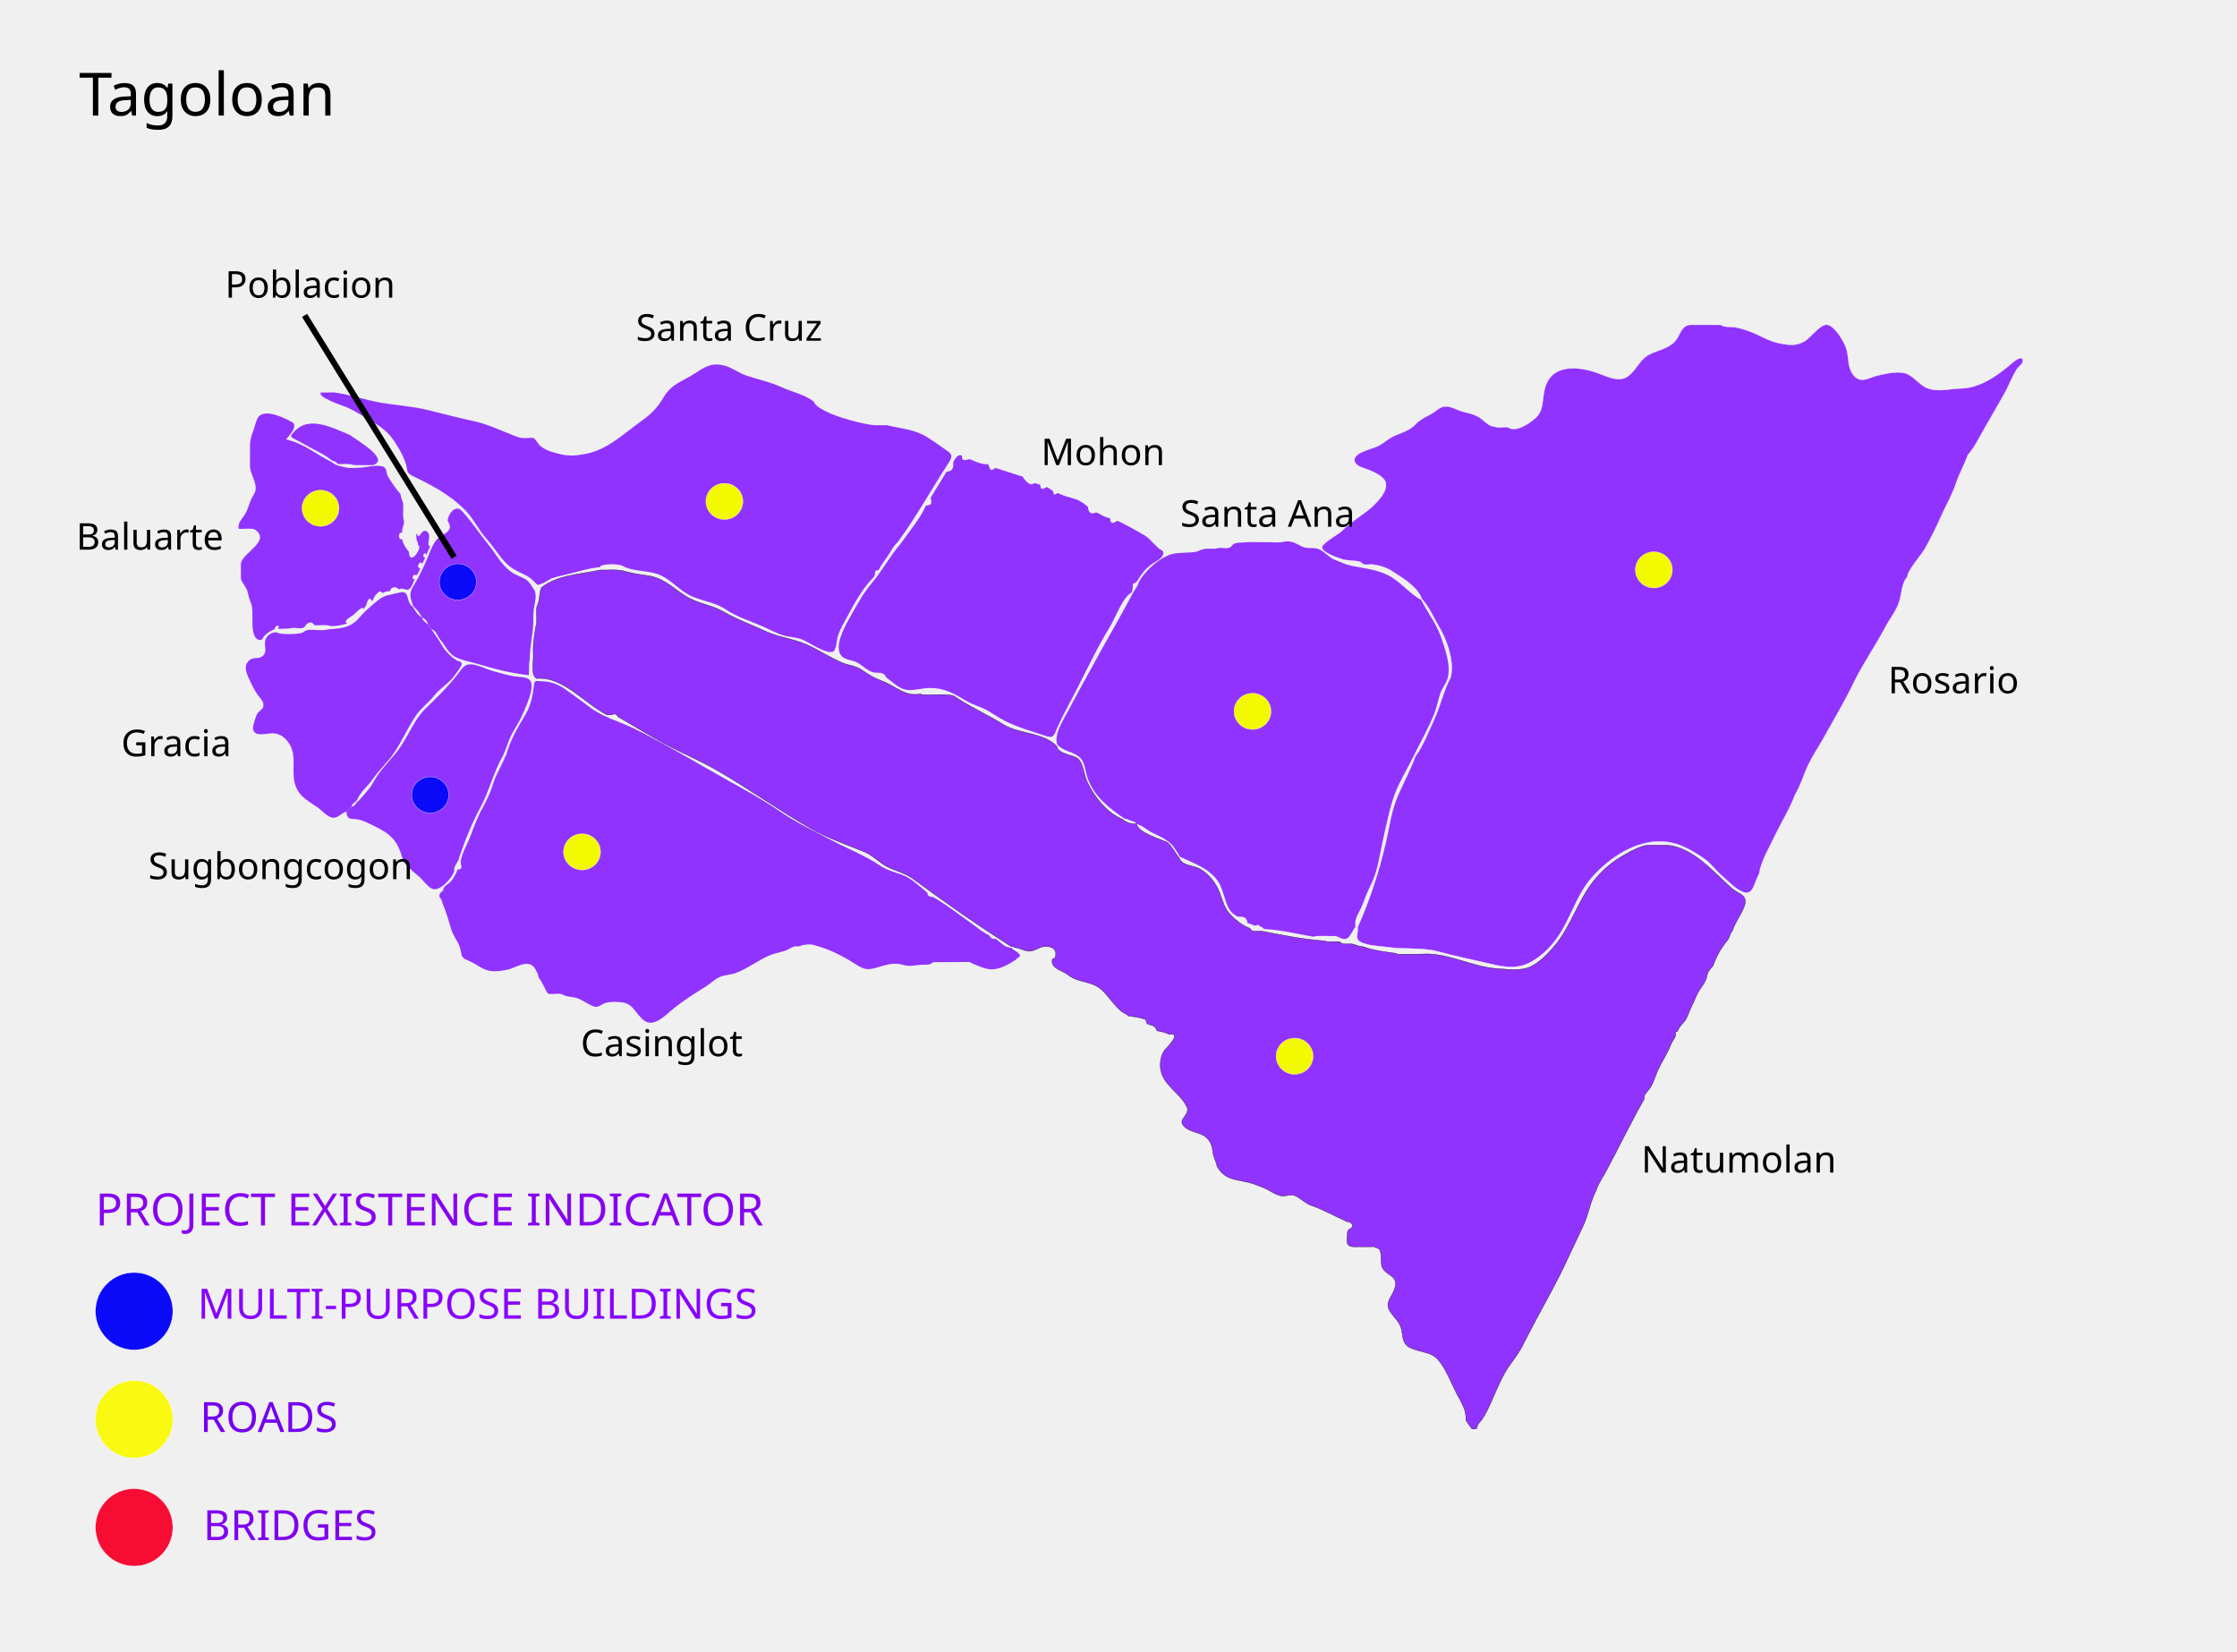
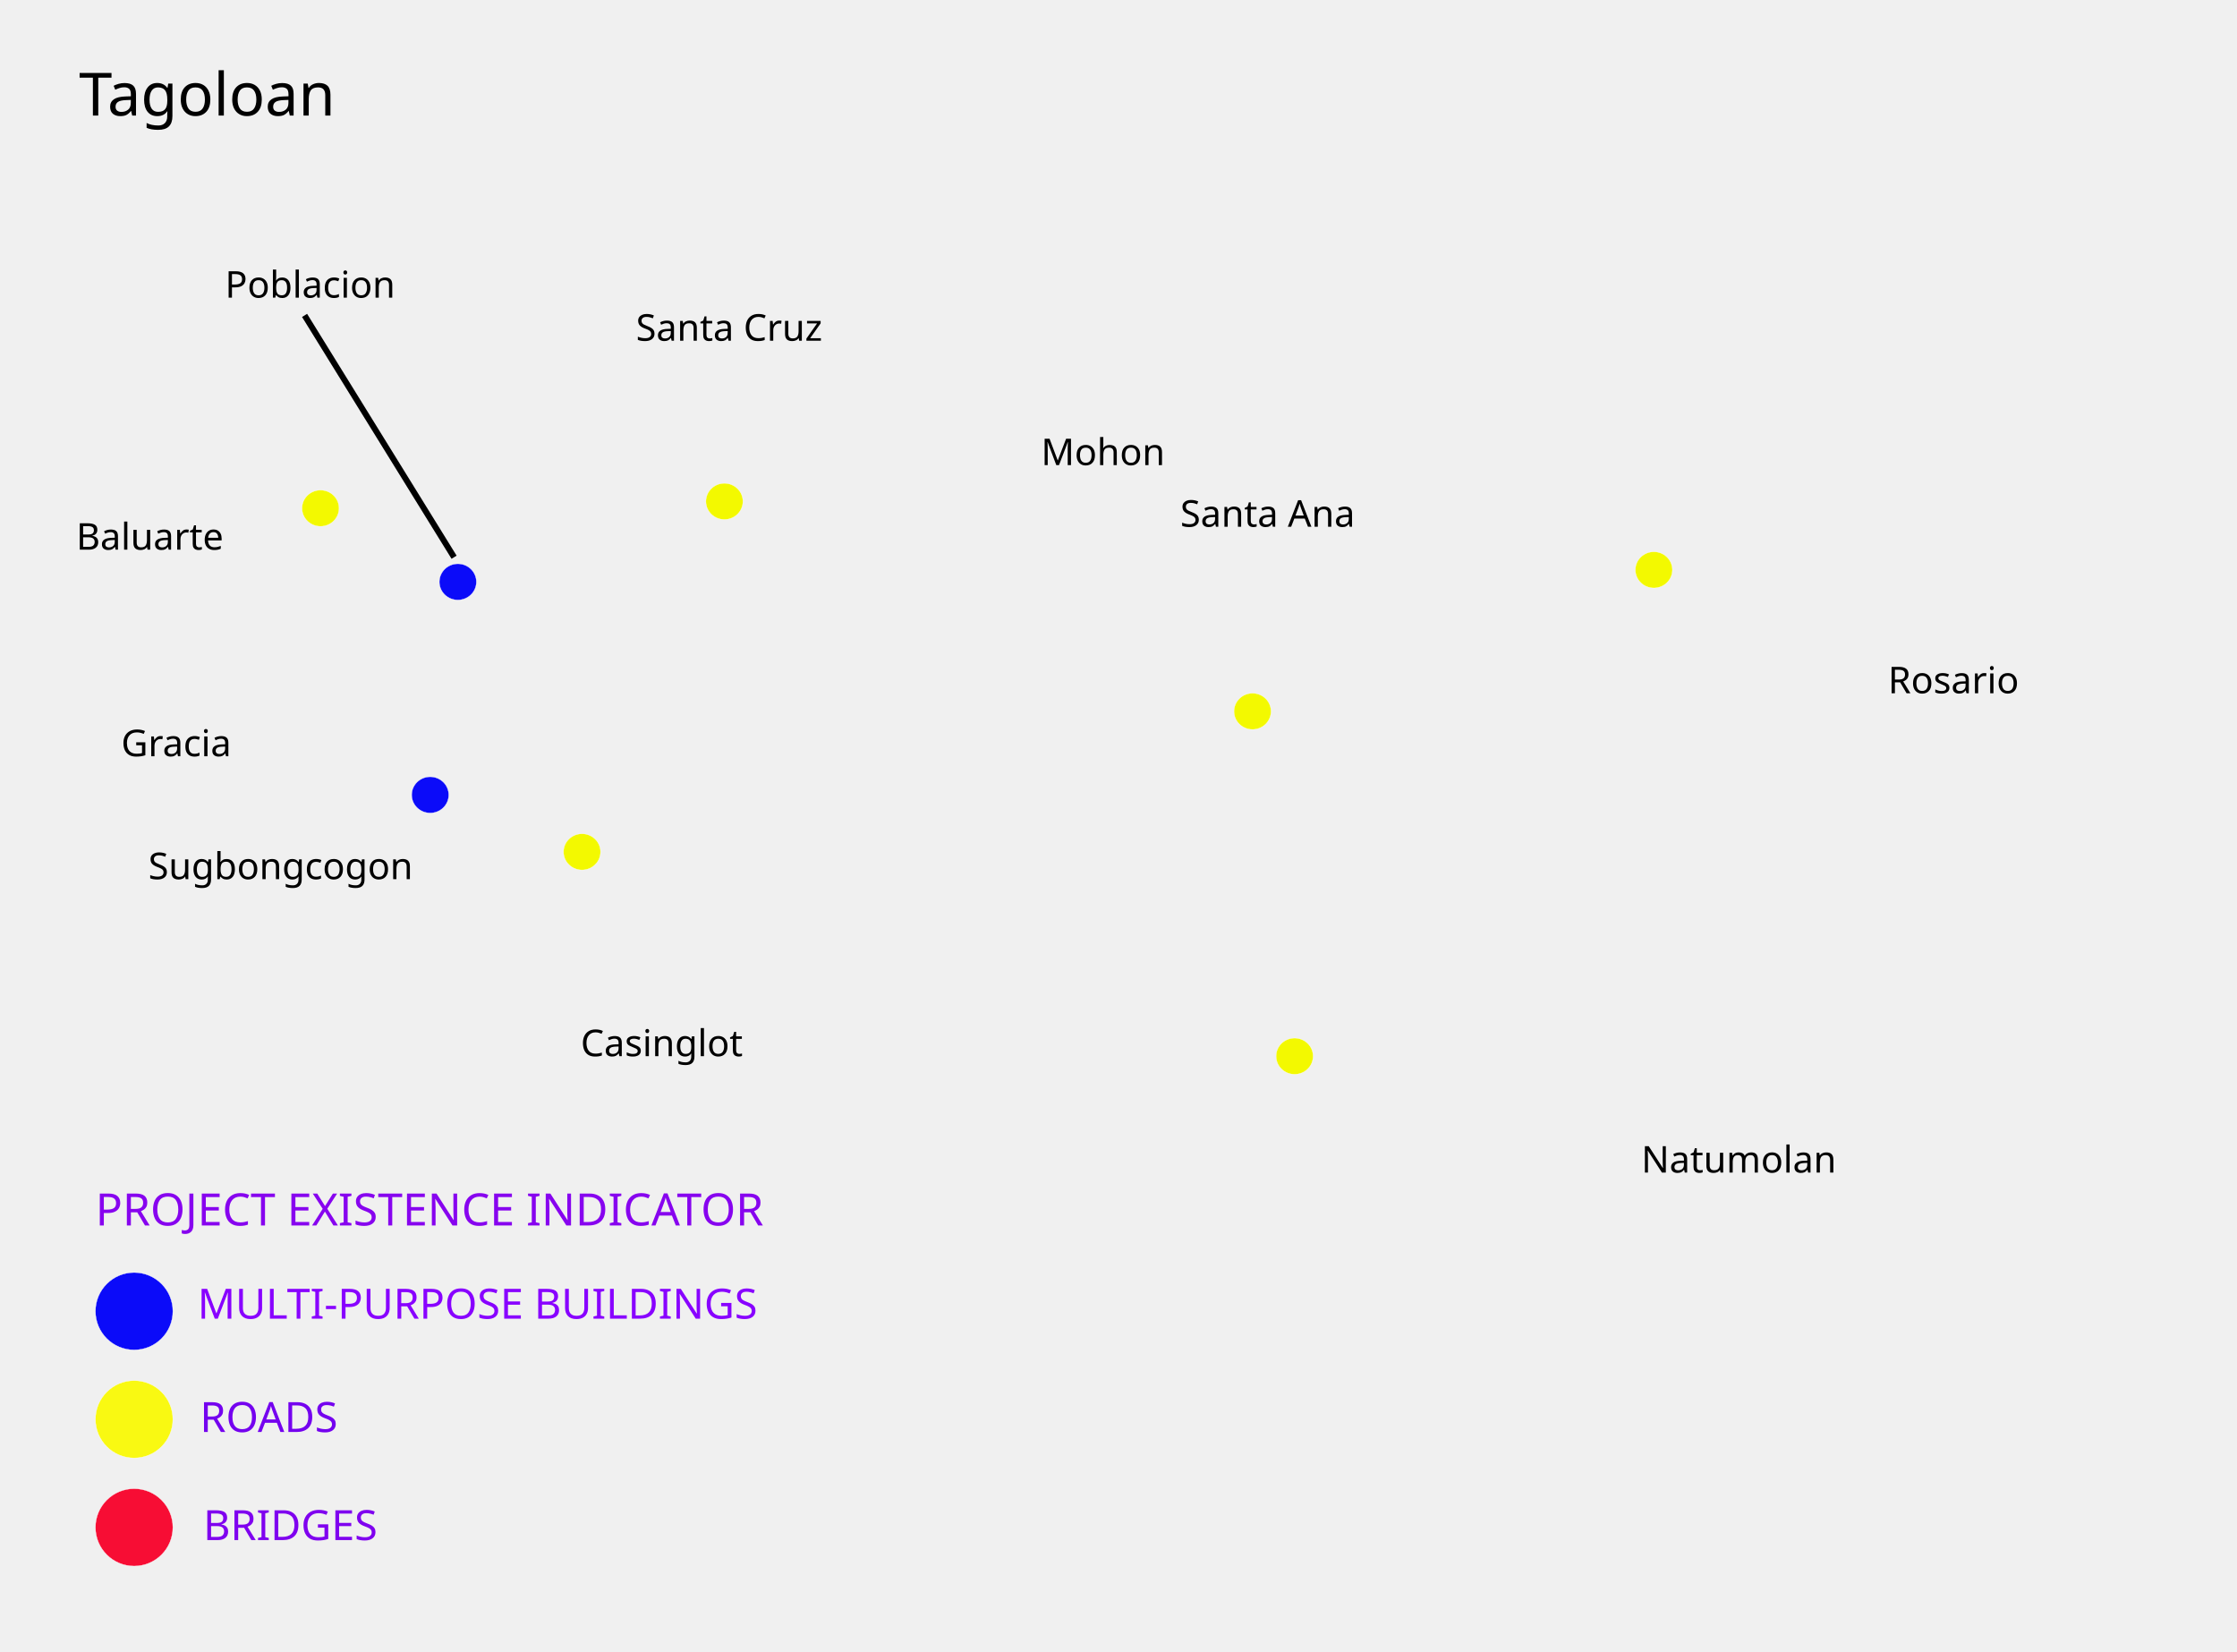
<svg xmlns="http://www.w3.org/2000/svg" version="1.1" id="Layer_1" x="0px" y="0px" viewBox="0 0 7505.5 5539.4" style="enable-background:new 0 0 7505.5 5539.4;" xml:space="preserve">
  <style type="text/css">
- 	.st0{fill:#9133FF;}
- 	.st1{fill:#9133FF;stroke:#000000;stroke-miterlimit:10;}
- 	.st2{fill:#9133FF;stroke:#FFFFFF;stroke-miterlimit:10;}
- 	.st3{font-family:'MyriadPro-Regular';}
- 	.st4{font-size:124px;}
- 	.st5{font-size:200px;}
- 	.st6{fill:none;stroke:#000000;stroke-width:20;stroke-miterlimit:10;}
- 	.st7{fill:#0B0BF9;stroke:#FFFFFF;stroke-miterlimit:10;}
- 	.st8{fill:#F9F912;stroke:#FFFFFF;stroke-miterlimit:10;}
- 	.st9{fill:#F70D34;stroke:#FFFFFF;stroke-miterlimit:10;}
- 	.st10{fill:#8800FF;}
- 	.st11{font-family:'ArialMT';}
- 	.st12{font-size:140px;}
- 	.st13{fill:#7400EF;}
- 	.st14{fill:#7F00EF;}
- 	.st15{fill:#8703EF;}
- 	.st16{font-size:150px;}
- 	.st17{fill:#F3F900;stroke:#FFFFFF;stroke-miterlimit:10;}
+ 	.st0{font-family:'ArialMT';}
+ 	.st1{font-size:124px;}
+ 	.st2{font-size:200px;}
+ 	.st3{fill:none;stroke:#000000;stroke-width:20;stroke-miterlimit:10;}
+ 	.st4{fill:#0B0BF9;stroke:#FFFFFF;stroke-miterlimit:10;}
+ 	.st5{fill:#F9F912;stroke:#FFFFFF;stroke-miterlimit:10;}
+ 	.st6{fill:#F70D34;stroke:#FFFFFF;stroke-miterlimit:10;}
+ 	.st7{fill:#8800FF;}
+ 	.st8{font-size:140px;}
+ 	.st9{fill:#7400EF;}
+ 	.st10{fill:#7F00EF;}
+ 	.st11{fill:#8703EF;}
+ 	.st12{font-size:150px;}
+ 	.st13{fill:#F3F900;stroke:#FFFFFF;stroke-miterlimit:10;}
</style>
-   <g id="Tagoloan">
-     <path id="Untitled_1" class="st0" d="M1115.9,1546.6c-26.4-22.3-57.3-34.6-86.2-51.6c-13.2-7.7-26.9-14.1-40-21.4   c-15.2-8.6-18.9-7.7-2.3-25.8c51.9-56.7,133.9-9.5,188.5,12.2c6.8,8.6,139.3,81.4,74.8,100.3c-19.4,0-38.8,0-58.2,0   c-2.6-0.3-5.2-0.6-7.7-0.9c-14.8-4.5-29.8-2.5-44.7-2.5C1130.4,1558.6,1125.8,1544.1,1115.9,1546.6z" />
-     <path id="Natumolan" class="st1" d="M4069.2,3865.1c-2.2-24.1-10.9-43.4-29.9-55c-18.5-11.2-49.4-14-65.1-29.8   c-25.2-25.4,12-32.6,10.1-61.3c-17.8-44.8-63.8-66.6-83.4-109c-14.5-30.6-8.7-73.5,12.3-93.6c7.6-7.2,50.8-53.6,9.9-46.2   c-13.3-6.6-27.3-9.6-41.4-12.4c-5.4-18.6-20.7-18.1-33-23.3c-3.6-4.9-1.7-13.8-9.4-16c-17-4.9-34.1-8.2-51.6-9.5   c-10.8-8.6-22.5-12.5-31.8-21.6c-6.2-6-13.6-14.3-20.3-21.9c-24.3-27.5-36.7-51.6-71.8-64c-29-10.3-56.1-11.4-81.7-31.8   c-17.6-14-59.2-20.8-51.3-52.2c12-1,14-18,9-28.4c-6-12.6-24.6-14.6-36-13.6c-17.8,1.6-32.2,15.8-50.5,15.6   c-17.1-0.1-32.4-11.7-49.4-12.2c-3-3.6-6.8-3.8-10.7-3.2c-110.9-70.3-220.7-147-327.8-226.2c-27.2-20.1-54.5-25.8-83.8-39.4   c-28.8-13.4-52-40.2-81.1-52.1c-59.3-24.3-123.1-46.1-180-78.5c-104.4-59.4-206.9-132.7-312.6-193.9   c-51.6-29.8-105.7-53.2-158.3-80.2c-59.6-30.6-117.4-67.3-176-100.8c-4-8.1-10.2-11.1-17.3-8c-6.3,2.8-12.6,1-18.8,2   c-77.6-38.9-148.4-130.4-237.3-122.5c-20.5-12-9.7-58.2-10.8-80.1c-1.7-34.1,2.3-60.9,8.5-95.2c4.7-17,1.4-34.5,2.2-51.8   c-2.2-10.2,3.6-18.4,6.1-26.9c4.9-16.7,3.3-35,10.4-50.9c53.3-42.8,133.5-45.1,196.2-58.8c30.5,0.9,55.3-3.8,85.7,4.5   c25.1,6.9,49.3,10.7,74.9,14.2c52.1,7.2,81.8,39.4,126.2,68c40.2,25.9,87.7,29.6,129.1,53.8c45,26.3,91.4,42.2,138.1,64   c46.9,21.9,96.7,25.8,142.9,47c39.3,18.1,78.5,43.7,117.2,59.9c22.5,9.5,43.4,8.6,65.3,24c21.6,15.2,41,27.1,65.2,35.8   c48,17.3,78.2,55,132,44.2c4.8,4.8,10.5,2.3,15.7,2.6c31.3,1.8,62.8-3.6,93.9,3.5c54.1,37.3,111.2,61.6,166.8,96.1   c54.3,33.7,131.9,25.5,179.7,73c4.2,27.7,56.6,28.8,71.8,42.6c17.5,16,19.6,53.4,30.3,76.9c23.6,52,69.3,106.1,118.1,125.6   c14.1,11.8,30,16.5,47.2,15.9c8.5,32.1,81.2,50.2,104.5,62.6c16,13.8,25.2,34.8,38.8,51.1c9.6,26.9,46.9,25.2,66.7,35.7   c23.8,12.6,42.6,32.2,57.7,57c17.7,29.1,21.3,67.1,42.2,91.5c19.2,22.4,44.9,43.1,70.9,52.4c3.1,5.6,7,9.4,13.2,9.3   c8.5-0.2,17.1,0,25.7,0c69.5,13.6,138.9,27.6,209.3,32.8c17.5,5.6,35.3,1.1,53,2.6l-0.1-0.1c9.1,11.8,25.3,7.1,37.8,7.6   c13.9,0.5,26.3,9.6,39.5,9c36.7,13.2,74.7,17.6,112.5,22.9c3.5,3.5,7.7,2.8,11.7,2.8c24.9-0.1,49.8-0.3,74.8-0.5   c85.4-6.4,168.5,43.9,254,48.9c36.1,2.2,77.6,9.1,111.7-7.6c30.9-15.1,59.1-44.5,82.1-72.6c52.5-64.2,76.7-151.3,129.6-216.1   c25.9-31.7,56-58.6,89.5-78.4c24.3-14.3,72.3-42.8,100.3-39.7c18.5,0,37,0,55.6,0c86,8.2,150.3,85.3,214.3,143   c23.3,21,58.4,23,44.6,61.4c-10.5,29.1-30.3,52.2-40.6,84c-8.5,7.7-8.5,21.3-16,30.5c-20.4,25-37.5,53.1-48.4,85.8   c-10.2,10.8-19.9,21.9-21.6,39.2c-6.6,22.3-22.6,36.3-32.2,56.8c-7.2,15.2-13.2,30.7-20.7,45.8c-6.2,12.5-10.3,26.8-17,38.2   c-8.2,14-22.7,22.7-27.4,39.8c-2.6,0.6-7.1,0.7-6.7,4c2.1,16.9-10,25.6-15.1,38.2c-13.2,34.7-33.9,62.4-48,96.9   c-7.6,18.7-13.2,37.6-24.6,53.8c-7.5,10.8-20,18.2-17.8,34.4c-46.9,82-87.9,168.4-133.1,251.9c-11.8,18.4-22.5,37.6-30.1,59   c-17.6,33.9-24,76.4-40.3,111.9c-18.1,39.6-37.4,78.4-55.6,117.9c-30.8,66.8-67.4,132.2-102.1,196.5   c-17.2,31.8-33.4,64.3-50.3,96.4c-15.9,30.1-37.9,53.2-54.6,82.3c-19.7,34.3-34.1,71.2-50.4,107.6c-7.4,16.5-16,33.4-25.5,48.2   c-6.4,10.1-17.9,17.8-19.1,31.4c-1,1.2-2.1,2.5-3.2,3.7c-6.6-0.2-14,3-18.3-6.2c-5.4-7.7-10.7-15.4-16.1-23c3.4-33.7-16-61-30-87.9   c-18.9-36.5-36-83-61.6-113.6c-18.4-21.9-41.8-24.4-65.8-31.5c-36-10.6-51.2-15-56-58.1c-4.3-38.7-23.1-46.2-41-74.2   c-19.1-29.8,6.3-47.5,15.2-75.1c14.5-44.5-21.2-41.4-39-68c-14.4-21.6,6.5-68-25.6-71c-2.6-4.4-6.6-2.7-10-2.8   c-20.9-0.1-41.8,0.1-62.7,0.2c-19-0.7-24.1-8.5-22-31.2c0.9-9.5-0.3-19.2,5.8-27c22.5-8.1,10.4-26.5-6-26.1   c-40.4-17.8-76.8-39.4-118.4-53.6c-21-7.2-34.5-22.4-53.3-32.2c-18.3-9.4-30.2,2.4-48.8-0.5c-20.1-3.2-41.3-20.6-60.9-28.1   c-18.5-7.1-37.8-14.9-57-19c-39.7-8.5-71.9-8.4-97.2-51.4C4080.2,3896.8,4071.5,3882.2,4069.2,3865.1z" />
-     <path id="Rosario" class="st2" d="M6022.2,2667.2c-18.4,49.2-46.6,93.1-68.8,140c-18.3,38.6-44.6,81.3-51.5,125.1   c-15.3,25.7-18.8,69.9-48.6,61.8c-27.9-7.5-53-36.8-75.5-55.9c-21.7-18.4-37.5-42.2-60.6-57.9c-26.1-17.7-52.5-34.3-81.3-45.1   c-106.4-39.8-219.4,22.9-296.2,110c-37.8,42.9-60.2,102.7-87.1,154.8c-27.1,52.5-61.5,94.3-108.3,123   c-47.3,29-92.6,23.1-143.7,10.7c-57.4-13.9-114.9-24.6-172-40.6c-56.5-15.8-114.1-7.1-171.4-15.4c-27.1-3.9-63.8-4.1-89.2-15.9   c-24.2-11.3-10.6-25.8-12.7-51.2c40.2-91.2,72.4-187.8,94.7-286.5c12.2-54.1,18.5-106.2,40.6-156.6c19-43.4,41.8-85.1,58.2-130   c25.4-33.2,46.7-88,64.7-127.6c20.5-45,30.2-94.2,53.9-137.9c4.9-21.6,4.5-43.3,0.3-65c-7.5-39.6-21.1-73.2-40.7-106.7   c-17.2-29.3-33.6-66.6-56.1-90.6c-14.1-42-70.5-74.4-102.6-94.8c-18.4-11.8-39.1-17.6-60-20.7c-9.6-1.4-22,1.6-31.3-0.4   c-6.1-1.4-9.4-8.3-15.4-9.6c-20.8-4.5-41.3-2.3-62.1-9.3c-13-4.3-58.8-20-63.6-36.3c-4.6-15.6,55.9-45.4,67.5-58.6   c26.8-26.4,57.4-46.1,86.6-68.2c5.3-4,10.2-8.7,15.3-13c16.4-16.3,53-50.8,43.4-81.4c-7.9-25.2-58.7-42-77.9-48.7   c-33.7-11.6-35.8-35.9-2.1-51.6c15.8-7.4,32.8-11.9,48.8-18.2c17.4-6.8,28.7-17.7,44.9-28.1c28.5-18.1,61.9-21,86.2-46.9   c22.4-23.9,46.8-27.7,71.7-47.8c34.6-27.8,57.7-2,93.3,6.3c16.8,3.9,32.2,7.8,47.8,16.6c14.8,8.4,34.2,32.8,51.7,31.7   c14.9,6.6,30.3,1.2,45.4,2.3c26.3,19,68.8-9.9,90.7-28.2c30.4-25.4,24.5-57.4,32.4-94.7c19.9-94.7,118.4-80.3,179.4-58.5   c32.5,11.6,71.4,32.9,102.1,10.1c24.5-18.2,38.7-52.5,62.5-67.8c27.6-17.8,62-20.4,88.5-43c25.9-22.1,22.3-63.5,64.5-61.3   c31.8,0.1,63.6,0.2,95.4,0.2c12,9.5,32.2,5.6,46,7.8c17.2,2.8,34.1,8.1,50.6,14.2c33.9,12.7,64,33,99.4,39.7   c31.5,5.9,54,10.2,82.9-5.6c21.4-11.8,52.9-57,75.4-56.6c25.3,0.4,58.4,54.8,66.3,79.7c9.6,30.3,3.1,61.1,22.5,87.3   c25.2,34.1,53.5,9.8,85.5,2.7c28.3-6.2,71.1-16.8,98.6-3.3c27.3,13.4,42.2,40.7,73.7,49.3c34.2,9.3,68-1.1,102.2-1.8   c65.1-1.3,120.7-40.1,172.5-84.1c4.6-3.9,30-26.1,36.1-14.2c6.5,12.6-13,24.8-17.8,32.1c-16.7,24.8-27.8,57.4-43,83.8   c-20.5,35.7-40.6,71.7-61.4,107.1c-18.1,31-38.5,73.4-61.5,99.2c-10.9,31.6-27.3,59.4-38.2,91.7c-13.4,39.8-34.5,76.4-51.5,114.2   c-17,37.8-35,74.8-55.4,110.3c-9.3,16.2-59.5,74.4-57,91.5c-20.9,21.8-18.7,58.2-28.6,86.6c-10.6,30.5-31.5,55.4-46.2,83.4   c-33.3,63.2-74.1,120.9-105.3,185.1c-32.6,67.1-71,131.6-107.2,196.1c-14.5,25.9-32,51.1-44.7,78.1   C6051.3,2599.3,6042,2634.1,6022.2,2667.2z" />
-     <path id="Casinglot" class="st0" d="M1487.9,2981.1c3.2-8.9,11-12.5,16.9-17.1c15.3-11.9,23.2-29.3,30.8-47.5   c14.1,1.6,14-7.5,10.4-19.2c-2.3-23.4,21.1-63.9,29.5-85.2c12.8-32.7,23.9-65.1,40.3-95.7c15.4-28.6,28.2-53,37.9-84.9   c10.4-34,28.6-61.2,41.6-93.3c0.9-1.1,2.2-2.1,2.6-3.5c13.4-50.7,38.8-93.7,64.4-136.2c17.8-29.5,25-62.7,28.8-97   c1.4-13,3.1-18.5,14.3-16.8c35.3,1.1,59.5,5.3,90.2,26.9c27.5,19.3,54.8,39.5,81.8,59.9c46.2,34.9,95.2,46.4,145.7,70.7   c111.5,53.8,220.1,121.1,327.9,180.9c54.7,30.3,109.5,60.2,161.7,96.2c58.9,40.6,118.1,68,180,100.8   c53.4,28.3,108.1,49.2,159.1,83.1c24.9,16.6,47.4,21.9,73.8,31c30.3,10.5,60.4,39.5,85.9,60.8c1.3,16.3,13.4,11.9,21.4,15.4   c45.6,26.7,87.9,59.8,131.2,90.9c17.8,12.8,34.7,27.4,54.5,36.1c5,9.6,12.1,14.1,21.8,12l0.2-0.1c16.8,11.4,30.3,30.6,52.2,29.6   c8.7,11.3,24.3,12.4,30.2,27.9c-5.4,4.6-10.8,9.2-16.2,13.7c-20.2,14.1-48.7,28.5-72.2,31.1c-26.1,3-52.1-11.9-76.7-21.1   c-2.7-4-6.6-3.2-10.2-3.2c-39.1,0.2-78.2,0.4-117.2,0.6c-7.9,8.5-18.9,8.8-27.7,8.4c-24.8-1-49.5,8.7-74.2,0.3   c-17.4-4.9-34.9-4.4-52.3-0.1c-19.8,3.8-47.1,15.8-66.5,14.7c-19.6-1.1-44-20.2-61.4-30.4c-34.7-20.2-71.9-38-109.9-48   c-16.4-6.8-32.9-5-49.4-1.1c-7.9,5.6-17.1,1.5-25.4,3.8c-8.4,2.3-12.5,6.7-21,10.5c-18.2,8.2-38.7,10.4-57.4,17.8   c-40.7,16.2-76.2,45.8-117.4,60.6c-18.1,6.5-37.9,5.8-55.4,14.3c-16,7.8-30.2,22.1-45.6,31.6c-35.6,21.9-70.9,44.5-104.3,71   c-26.8,21.2-67.5,67.7-101.3,42.5c-29.2-21.8-35.2-56.7-74.6-61.2c-16.1-1.9-39.1-2.9-54.8,2c-18.7,5.9-24.3,19.4-44.8,9.8   c-15.8-7.4-30.9-17.5-47.5-24.6c-15.2-6.5-35.9-4.3-48.8-11.9c-14.3-8.1-29.4-2-44.1-3.5c-5,0.9-9.1-1.2-11.8-6.1   c-9-16.3-16.1-34-27.3-48.6c-1.8-7-2.6-14.6-7.4-20.1c-19.5-51.4-69.2-12.1-97.4-6.6c-32.9,6.4-60.3,10.6-91.2-8.4   c-15.6-9.6-27.8-17-44.5-23.9c-24.3-10.1-15.6-17.7-24.5-43.7c-6.8-19.9-20.5-35.6-27.5-55.9c-10.1-29.6-16.4-60.2-29.7-88.3   c-2.4-8.7-4.3-17.7-11.1-23.6c-0.7-7.5,1.1-13.7,7-17.4C1485,2989.4,1488.1,2986.7,1487.9,2981.1z" />
-     <path id="Santa_Cruz" class="st0" d="M2730.2,1346.8c5.3,23.5,76.7,49.2,95,54.7c36.8,10.9,71.6,21.2,109.6,25   c13.8,0,27.5,0,41.2,0c48.8,12.2,91.1,12.7,136.4,41c19.1,12,37.5,25.2,56.1,38.2c25.1,17.6,31.4,20.9,12.6,49.7   c-56.9,87.2-107.7,180.3-169.2,263.3c-9.8,8.9-17.1,20.2-24.1,32.2c-12.5,21.2-28.9,39.2-39.8,61.9c-7.9-0.6-13.1,1.8-12.3,13.1   c0.2,3.1-2.4,6.4-3.7,9.6c-36.8,36.8-61.7,81.9-87.4,129.6c-11.4,21.1-24.1,42.1-32.4,65.1c-5.4,15-5.3,46-15,54.1   c-19,15.9-89.6-33.8-109.7-40.4c-20.8-6.8-42.6-6.8-63.4-13.6c-22.1-7.2-43.5-19.3-65-28.8c-41.1-18.1-85.7-31.3-124-56.9   c-40.4-27-85.8-27.4-127.2-50.9c-38.3-21.9-64.3-56.7-107-69.5c-37.5-11.2-81.7-7.2-116.6-28c-21.1-4.5-42.2-4.6-63.3,0   c-3.1,1.8-6.8,2.3-8.5,6.6c-35.4,2.8-71.5,14.5-106.3,23.1c-16.5,4.1-33.4,7.3-49.8,12.4c-13.3,4.1-25.3,15.3-37.5,19.3   c-18,5.9-12.1,8.1-27.7-7.5c-10.4-10.4-20-17-32.8-22.9c-27.2-12.5-49.9-23.9-70.8-48.9c-19.5-23.2-35.2-48.6-55.6-71.1   c-25.4-28-42.1-65.2-68-92.3c-54.1-56.6-117.9-88.2-183.4-120.2c-6.2-3-11.1-7.8-14.2-14.8c-1.9-35-31.6-83.6-50.1-109   c-20.5-28.1-50.8-47.2-78.7-63.5c-26.4-15.4-53.9-33.5-81.3-43.9c-12.5-4.8-89.9-30.4-80.2-46.6c15-0.1,29.9-0.3,44.9-0.4   c52.2,6.7,102.6,24.9,154.4,33.9c53.5,9.3,106.8,12.2,160,25.2c52,12.8,103.5,26.2,155.8,37.6c50.2,10.9,98.7,36.1,147.6,53.3   c16.6,6.3,33.7,1.2,50.4,2.6c10.5,5.8,14.4,19.2,24.1,27.2c22.1,18.1,47.1,21.9,71.8,28.5c22.4,4.8,44.7,4.5,67.1,0   c80.4-10.8,132.1-63.6,198.4-111.3c31-22.3,54.9-44.1,75.3-79.6c22.1-38.6,50.2-49.6,84.9-68.8c39.7-22,62.6-48.3,108.1-41.2   c33.7,5.3,55.5,26.2,87.6,36.8c39,12.9,78.8,21.1,116.7,38.5C2658.7,1315.6,2697.8,1322.5,2730.2,1346.8z" />
-     <path id="Baluarte" class="st0" d="M1306.1,1605.2c11.4,18.8,23.9,36.6,38,52.8c0.2,13.5,9.2,24.1,8.9,37.8   c0.5,16.5-2.8,33.2,1.9,49.5c3,14.7-7.8,26.8-5.5,41.4c-6.3-0.3-10.3,2.2-10.6,10.5c-0.2,8.8,3.3,12.6,10.6,12.1   c3.3,17.2,12.8,29.7,22.6,42c1.9,52.9,49.6-18.9,30.4-22.6c2.1-8.7-5.7-14.4-5.2-22.4c0.3-5.5-2.7-11.7,2.3-16.3   c5.8,27.9,13.9-19.8,32.7-7.1c18.8,12.8-4.7,47.7,11,49.1c-4.3,10.1-8.6,20.2-12.8,30.2c-3-16.7-18.8,6.1-3.7,8.6   c-3.3,6.8-6.7,13.6-10,20.4c-5.8-8.4-10-2.3-12.8,3c-3.6,7,0.1,10.9,6.2,12.2c-3.3,8.7-7.1,16.8-12.8,23.7c-6-3.9-10.8-2-12.5,5.5   c-1.4,6.2,1.6,8.9,7.1,6.7c-4,8.2-11.8,31.7-20.9,35.3c-10.2,4.1-19.6-7.6-32.3-0.5c-12.7-11.2-26.8-8.4-30.3,6.2   c-8.6,0.7-17.4,0.5-24.9,6.8c-4.7-8.2-10.1-7.5-15.9-1.7c-7.2,7.2-13.7,15-16.8,25.8c-1.1,0.6-2.2,1.2-3.3,1.8   c-10.7-21.8-17.5,10.4-19.2,16.6c-4.6,1.2-4.5,7.7-8.3,9.9c-5.6-11.1-25.2,13.3-33.1,19.4c-8.9,6.9-39.1,22.2-21.2,29.7   c-18.5,5.3-37,9.5-56.2,8.5c-18.2-5.9-36.8-0.9-55.2-2.8c-7-14.6-23.5-11.2-33.2,7c-13.2,7.2-27,0.1-40.7,2.6   c-15.6,2.8-31.7,2.1-47.5,2.9c9.1-17.4-11.4-12.3-11.2,1c-13.8,4.6-22.1,11.1-33.2,21c-8.3,7.3-5.6,17.6-19.5,14.8   c-24.1-4.9-22-53.3-22-72.3c0-32.1,0.2-39.5-10.1-65.6c-3.8-9.7-4.4-20.8-8.6-30.5c-5.8-13.1-15.2-21.5-19.9-35.8   c-0.1-17.5-0.2-34.9-0.2-52.4c5.7-35.8,102.4-75.1,47.4-113.4c-17.4-6.2-35.1-1.2-52.7-2.6c-0.8-0.1-1.7-0.2-2.5-0.4   c-2.2-19.8,9.9-30.6,19.2-44.6c11.6-17.6,14-32.3,22-51.4c7.1-16.8,18.4-24.7,16-46.2c-2.5-22.2-16.4-41.6-18.9-64.8   c0-19.6,0.1-39.1,0.1-58.7c-1-21.8,2.4-41.8,10.5-61.5c5.3-12.9,10-38.5,18.3-48.4c24-28.5,91.1,6.3,114.8,19.5   c17.2,15.1-15.1,46.5-22.5,56.9c55,10.8,102.1,50.3,152.5,75.6c12.2,10.4,26.6,13.7,41.1,16.7c14.7,4.3,29.7,3.5,44.6,2.6   c25,0.8,56-9.9,79.7-5.8C1303.8,1567.9,1290.6,1586.2,1306.1,1605.2z" />
-     <path id="Gracia" class="st0" d="M1018.7,2120.1c6.2-5.4,13.4-7,20.9-7.1c21.6-0.4,43.3,3.7,64.7-2.1c38.2-2.4,72.2-4.7,99.7-37.1   c19.4-22.9,40.7-40.9,63.3-59.3c24.3-19.8,44.5-19.1,71.6-26.2c39.3-10.4,19.5,28.6,46.9,48.1c8.2,14.2,16.6,28,30.5,35.2l-0.2-0.2   c2.9,11.8,11.7,16.8,19.4,23c3.7,5.2,7.4,10.5,11.1,15.7c9.1,13.2,18.2,26.5,27.2,39.7c16.1,30.2,31.9,47.8,57.9,65.3   c7.4,5,17.6,0.8,17.4,14.4c-0.1,5-22.1,34-25.8,39c-18.7,25.4-46.5,39.8-66.3,64.9c-18.4,23.3-42.5,40.3-59.7,64.7   c-32.9,46.5-55.2,106.2-91.4,149.2c-19.8,23.4-39.4,43.9-57.4,69.2c-16.5,23.2-38.4,39.2-50.4,66.9c-5.5,8.8-16.5,11.2-19.3,23.1   c-5.5,5.3-10.9,10.6-16.4,15.8c-14.9,4.5-27.9,21.2-43.6,21c-19.5-0.3-38.4-24.5-54.3-35.4c-36.4-24.9-72.1-41.4-78.4-96.4   c-5.3-46.4,9.3-86.4-21.7-125.1c-12.8-16.1-27.2-24.2-45.7-26.3c-15.4-1.7-51.9,9.9-64-2.8c-10.2-10.7-4.8-24.7-0.4-39.2   c2.7-8.9,5.2-18.2,10.2-25.8c3.7-5.6,16.4-13.1,18.3-19.8c5.8-20.4-13.8-32.8-23.5-49.2c-10.2-17.2-20.4-37.5-28.3-56.3   c-8-19.1-11.2-38.6,6.6-52.9c13.2-10.6,31.2-1.9,43.8-13.4c17.5-15.9,3.4-31.7,8.6-51.8c5-19.3,21.4-27.4,37.6-28.1   C935.1,2130.3,1012.9,2128.8,1018.7,2120.1z" />
-     <path id="Sugbongcogon" class="st0" d="M1162.3,2722.3c5.5-5.3,10.9-10.6,16.4-15.8c9.4-0.7,14.4-8.7,19.4-16.5   c4.3,0.4,30.3-33,35.2-38.1c11-11.4,18.3-26.6,26.8-40.5c24.5-40.1,60.1-69.8,86-109.6c27.5-42.3,47-91.4,82.2-125.3   c36.7-35.4,73.4-71.3,105.6-112.2c14.5-18.4,22.4-36.1,44.4-35.6c23.4,0.5,51.4,15.4,74.2,22.1c24.8,7.2,49.6,14,74.9,18.5   c14.3,2.5,40.4-0.3,51.4,13.8c17.9,23.1-18.2,96.2-27.9,118.6c-10.4,23.9-25.6,44.2-36.8,67.4c-10.7,22-16.5,46.9-27.9,68.4   c-30.7,53.9-44.2,114.9-73.4,169.2c-29.8,55.4-56,119.5-75.6,180.9c-6.3,10.9-14.7,20.7-13.3,35.6c-8.6,24.5-48.8,67.7-71.9,59.1   c-17.6-6.5-32-30.2-46.9-42.4c-17.8-14.6-30.5-25.3-46.6-42.9c-2.9-6.4-5.8-12.7-8.7-19.1c-16.6-60.5-42-80.8-90-104.6   c-18.3-9.1-38.9-20.4-58.6-24.2C1181.2,2745.2,1163.2,2753.4,1162.3,2722.3z" />
-     <path id="Poblacion" class="st0" d="M1446.7,2110.1c-3.7-5.2-7.4-10.5-11.1-15.7c-1.8-13.1-10.5-18.2-19.4-23l0.2,0.2   c-8.4-15-18.7-27.9-30.5-39.3c-12.7-37.1-13.2-43.6,6.4-75.4c16-26.1,28.7-54.6,41.1-83.2c11.2-25.8,19.9-56.7,41.7-72.3   c17.9-12.8,48-21.3,27.1-53.8c-0.4-14,12.1-34.7,23.2-39.3c16.2-6.8,23.4,4.4,34.8,17.6c27.3,31.6,51.8,68.4,78.5,101.3   c26.6,32.9,42.1,65.9,75.6,90.8c15.8,11.8,31.4,15.3,47.4,24.3c15.3,8.6,23.4,25.8,33.5,41.5c5.3,22.9-1.3,38.6-4.3,60.7   c-2.5,18.7-0.8,36.8-2.1,55.4c-2.7,38.4-11.4,73.9-11.2,113.1c-4.7,17.1-1.1,34.9-3.3,52.1c-59.5-6.5-115.8-20.8-173.7-38.4   c-24.8-7.5-54.7-11.2-77.6-25.6c-20.9-13.2-29.5-37-46.2-55.3C1467.4,2133.4,1462.9,2114.9,1446.7,2110.1z" />
-     <path id="Mohon" class="st0" d="M2937,2256.3c-23.7-1-43.3-25.3-64.4-35.4c-14.3-6.8-38.1-7.1-49.6-20.9   c-24.6-29.4,7.6-91.6,23.8-120.2c24.9-43.8,45.2-84.1,77.2-122.3c34.8-41.5,61.5-91,96.6-132.1c12.3-16.8,24.7-33.5,36.9-50.3   c18.2-24.9,36.4-49.8,49.1-79.3c18.4-0.6,20.9-4.6,15.9-26c17.7-29.1,35.5-58.2,53.2-87.3c15.1-1,24.4-8.2,22.5-28   c-0.2-2.5,1-5.1,1.5-7.7c7.4-10,13.1-23.4,27.7-18.7c-1,14.8,5.4,17.8,16.2,14.2c3.5-1.1,7.1-1.3,10.7-1.9   c19.9,8.7,39.5,18.7,61.5,16.8c6.7,22,9.7,23.6,23.8,12.5c30.7,9.9,61.4,19.8,92.2,29.6c2.6,7.4,13.4,18.6,19.3,22.1   c13.8,8.1,11.9-1.5,26.4-0.1c3,5.6,8.2,2,12.1,3.9c1.8,15.7,6.3,18.4,17.8,10.9c1.8-1.2,4.2-1.2,6.4-1.8c6.7,4.5,13.3,9.1,20,13.6   c0.3,19.9,9.4,7.6,15.6,5.8c18.5,10.4,38.7,14.1,58.3,20.4c15.7,5,29,15.2,42.3,25.7c1.6,18.9,9.2,26.8,25.7,20   c2.5-1,6,1.2,9.1,1.9c12.7,7.3,25.4,14.6,39.7,16.8c1.4,16.2,5.9,19.5,17.8,12.2c2.9-1.8,5.6-3.2,8.8-3.1   c29.7,14.4,58.9,30.9,87.7,47.5c22.8,13.1,40.1,42.8,62.3,53c11.5,21-27.7,37.4-39.3,46.4c-20.8,16.3-31.6,30.5-45.7,53.8   c-1.9,2.2-3.9,4.4-5.8,6.6c-14.4,0.1-6.7,15.5-11.2,22.4c-0.4,3.1-0.9,6.2-1.3,9.3c-33.3,19.6-53.7,83.7-74.7,117.6   c-25.5,41.2-47.6,84.6-70,128.4c-22.1,43.1-43.6,87-66.4,129.6c-13.8,25.6-27.2,51.3-38.9,78.3c-13.6,31.2-12.7,37.4-43.5,27.1   c-44.8-15-91.4-28.1-134.1-49.9c-20.7-10.6-39.9-24.5-60.2-35.8c-20.7-11.5-43.4-16.3-64.1-28.4c-45.4-26.7-75.5-46-128-45.4   c-25.6,0.3-53.2,10-78.2,5.8c-24-4.1-46.3-26.5-66.2-41.3C2965.7,2253.8,2950.4,2258.1,2937,2256.3z" />
-     <path id="Santa_Ana" class="st0" d="M4768.1,2012.3c20.5,41.4,50.8,79.2,66.3,123.7c13.5,38.7,34.7,97.1,22.7,139   c-5.4,18.7-18.5,33.1-24.9,52c-7,20.5-10.6,42-18.3,62.4c-19.3,50.6-46.6,97.2-70.1,145.1c-20,41.6-46.2,82.8-62.8,126   c-18.6,48.5-28.7,104.1-40.6,155.3c-11.7,50.6-17,104.2-39.8,149.8c-12,24-21,47.6-30.8,72.8c-8.5,21.8-27,43.4-22,69.1   c-5.3,9.1-17.9,33.2-25.8,38.9c-16.6,11.9-30.2-7.8-45.8-6.2c-23.2,0.8-46.6-3.3-69.7,2.2c-55.1-9.1-110-23.5-165.8-25.8   c-4.8-8.5-15-7.3-20.2-15.2c-11.1,10.2-20.4-3.1-30.7-3.2c-2,0-3.9-0.2-4.5-3c-1.9-15.8-10.9-21.4-31-19.7   c-46.2-17.9-41.9-79.9-67-117.9c-30.1-45.6-85-62.5-128.3-83.2c-12-19.2-22.5-40.1-41.1-52.2c-16.2-12.8-32.4-19.4-50.2-27.9   c-17.7-8.4-36.1-26.3-54.9-29.9c-4.6-10.3-14.4-8.2-21.6-12.3c-6-3.4-13.1-4.5-19.6-6.6c-49.3-34.3-100.4-71.5-122.9-136.4   c-8.5-24.4-7.9-53.4-27.7-69.8c-22.3-18.5-51.1-17.9-73-40.4c-15.1-34.4,24.4-91.1,38.8-119.2c23.2-45.4,48.4-89.5,72.6-134.2   c46.8-86.7,96.9-170.9,142.9-258c6.9-11.5,15-22,19.2-35.4c21.6-40.2,74.4-85.8,114.2-94.2c24.4-5.2,50.5-2.3,74.7-6.4   c9.6-1.6,16.7-6.4,25.9-8.9c17.1-4.7,34.7,1.6,52.1-4.3c13.9-1.7,28.5,5.2,41.9-4c9.8-16.4,25.9-12.9,39.1-14.3   c24.4-2.6,49.1-0.9,73.7-1.1c23.2-0.9,46.6,3.7,69.7-2.5c25.4-1.3,34.4,6.8,56.4,17.4c19,9.1,38.5,0.5,58,9.6   c19.8,9.3,32.5,27.9,53.4,35.5c17.8,6.4,34.1,15.2,52.5,19c43,8.8,85.3,12,125.9,32.8C4698.8,1951.1,4729.2,1992.1,4768.1,2012.3z" />
-   </g>
-   <text transform="matrix(1 0 0 1 6334.582 2325.714)" class="st3 st4">Rosario</text>
-   <text transform="matrix(1 0 0 1 3960.001 1767.022)" class="st3 st4">Santa Ana</text>
-   <text transform="matrix(1 0 0 1 5506.873 3933.685)" class="st3 st4">Natumolan</text>
-   <text transform="matrix(1 0 0 1 3492.916 1560.31)" class="st3 st4">Mohon</text>
-   <text transform="matrix(1 0 0 1 2133.734 1143.075)" class="st3 st4">Santa Cruz</text>
-   <text transform="matrix(1 0 0 1 255.6785 1843.992)" class="st3 st4">Baluarte</text>
-   <text transform="matrix(1 0 0 1 406.5927 2536.99)" class="st3 st4">Gracia</text>
-   <text transform="matrix(1 0 0 1 497.666 2949.359)" class="st3 st4">Sugbongcogon</text>
-   <text transform="matrix(1 0 0 1 1948.305 3543.258)" class="st3 st4">Casinglot</text>
-   <text transform="matrix(1 0 0 1 755.0583 998.5303)" class="st3 st4">Poblacion</text>
-   <text transform="matrix(1 0 0 1 265.1008 387.5991)" class="st3 st5">Tagoloan</text>
-   <line class="st6" x1="1021.9" y1="1058.1" x2="1523.5" y2="1869.3" />
-   <circle class="st7" cx="450.1" cy="4398.8" r="129.8" />
-   <circle class="st8" cx="450.1" cy="4761.4" r="129.8" />
-   <circle class="st9" cx="450.1" cy="5124" r="129.8" />
-   <text transform="matrix(1 0 0 1 662.7948 4423.755)" class="st10 st11 st12">MULTI-PURPOSE BUILDINGS</text>
-   <text transform="matrix(1 0 0 1 670.9143 4804.004)" class="st13 st11 st12">ROADS</text>
-   <text transform="matrix(1 0 0 1 681.9733 5166.609)" class="st14 st11 st12">BRIDGES</text>
-   <text transform="matrix(1 0 0 1 320.3445 4111.151)" class="st15 st11 st16">PROJECT EXISTENCE INDICATOR</text>
-   <ellipse class="st17" cx="1075.4" cy="1705" rx="62.1" ry="60.7" />
-   <ellipse class="st17" cx="1952.8" cy="2857.8" rx="62.1" ry="60.7" />
-   <ellipse class="st17" cx="4343.6" cy="3543.3" rx="62.1" ry="60.7" />
-   <ellipse class="st7" cx="1536.2" cy="1952.1" rx="62.1" ry="60.7" />
-   <ellipse class="st17" cx="5549" cy="1911.8" rx="62.1" ry="60.7" />
-   <ellipse class="st17" cx="2430.5" cy="1682.1" rx="62.1" ry="60.7" />
-   <ellipse class="st17" cx="4202.4" cy="2386.4" rx="62.1" ry="60.7" />
-   <ellipse class="st7" cx="1443.4" cy="2666.7" rx="62.1" ry="60.7" />
+   <text transform="matrix(1 0 0 1 6334.582 2325.714)" class="st0 st1">Rosario</text>
+   <text transform="matrix(1 0 0 1 3960.001 1767.022)" class="st0 st1">Santa Ana</text>
+   <text transform="matrix(1 0 0 1 5506.873 3933.685)" class="st0 st1">Natumolan</text>
+   <text transform="matrix(1 0 0 1 3492.916 1560.31)" class="st0 st1">Mohon</text>
+   <text transform="matrix(1 0 0 1 2133.734 1143.075)" class="st0 st1">Santa Cruz</text>
+   <text transform="matrix(1 0 0 1 255.6785 1843.992)" class="st0 st1">Baluarte</text>
+   <text transform="matrix(1 0 0 1 406.5927 2536.99)" class="st0 st1">Gracia</text>
+   <text transform="matrix(1 0 0 1 497.666 2949.359)" class="st0 st1">Sugbongcogon</text>
+   <text transform="matrix(1 0 0 1 1948.305 3543.258)" class="st0 st1">Casinglot</text>
+   <text transform="matrix(1 0 0 1 755.0583 998.5303)" class="st0 st1">Poblacion</text>
+   <text transform="matrix(1 0 0 1 265.1008 387.5991)" class="st0 st2">Tagoloan</text>
+   <line class="st3" x1="1021.9" y1="1058.1" x2="1523.5" y2="1869.3" />
+   <circle class="st4" cx="450.1" cy="4398.8" r="129.8" />
+   <circle class="st5" cx="450.1" cy="4761.4" r="129.8" />
+   <circle class="st6" cx="450.1" cy="5124" r="129.8" />
+   <text transform="matrix(1 0 0 1 662.7948 4423.755)" class="st7 st0 st8">MULTI-PURPOSE BUILDINGS</text>
+   <text transform="matrix(1 0 0 1 670.9143 4804.004)" class="st9 st0 st8">ROADS</text>
+   <text transform="matrix(1 0 0 1 681.9733 5166.609)" class="st10 st0 st8">BRIDGES</text>
+   <text transform="matrix(1 0 0 1 320.3445 4111.151)" class="st11 st0 st12">PROJECT EXISTENCE INDICATOR</text>
+   <ellipse class="st13" cx="1075.4" cy="1705" rx="62.1" ry="60.7" />
+   <ellipse class="st13" cx="1952.8" cy="2857.8" rx="62.1" ry="60.7" />
+   <ellipse class="st13" cx="4343.6" cy="3543.3" rx="62.1" ry="60.7" />
+   <ellipse class="st4" cx="1536.2" cy="1952.1" rx="62.1" ry="60.7" />
+   <ellipse class="st13" cx="5549" cy="1911.8" rx="62.1" ry="60.7" />
+   <ellipse class="st13" cx="2430.5" cy="1682.1" rx="62.1" ry="60.7" />
+   <ellipse class="st13" cx="4202.4" cy="2386.4" rx="62.1" ry="60.7" />
+   <ellipse class="st4" cx="1443.4" cy="2666.7" rx="62.1" ry="60.7" />
</svg>
